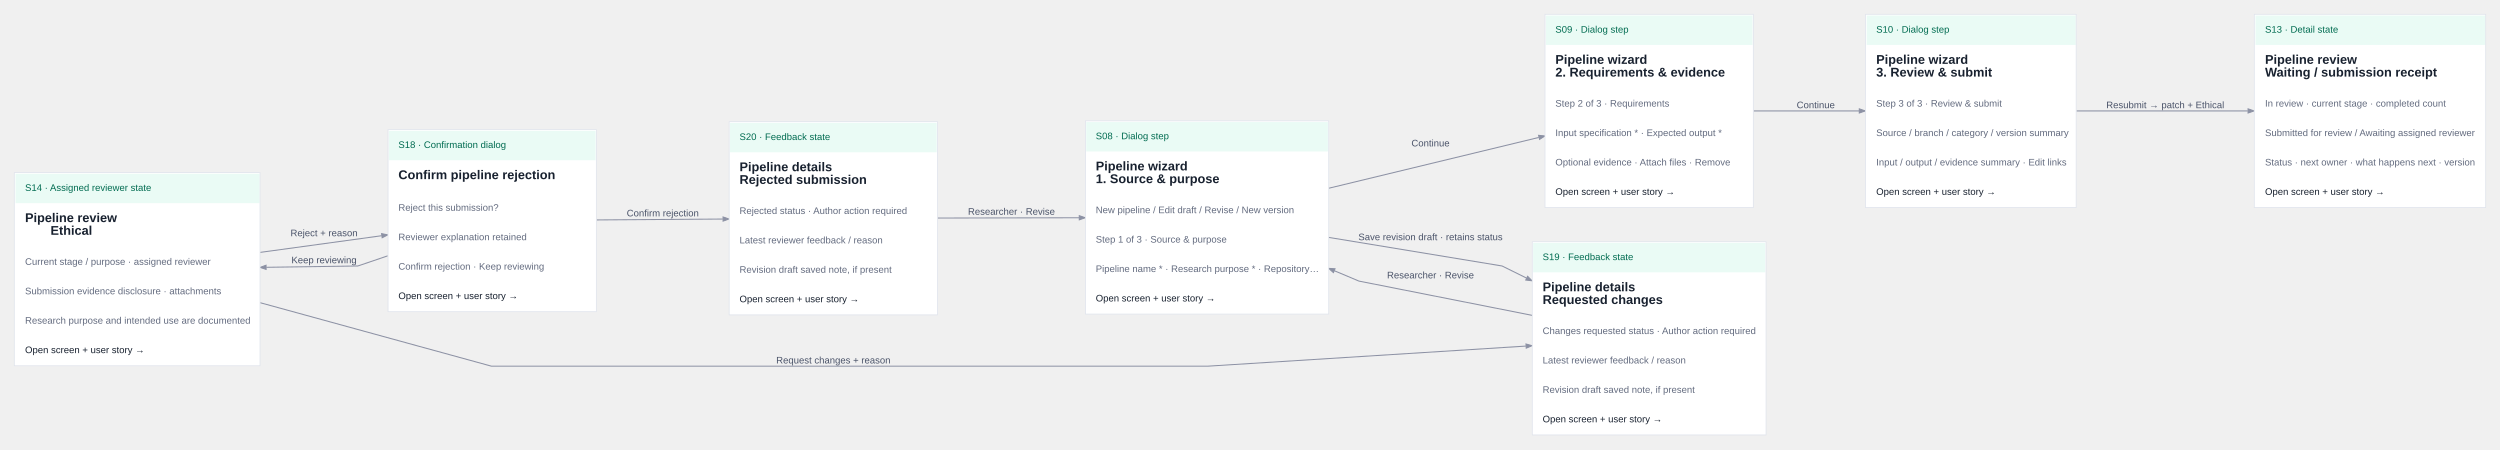
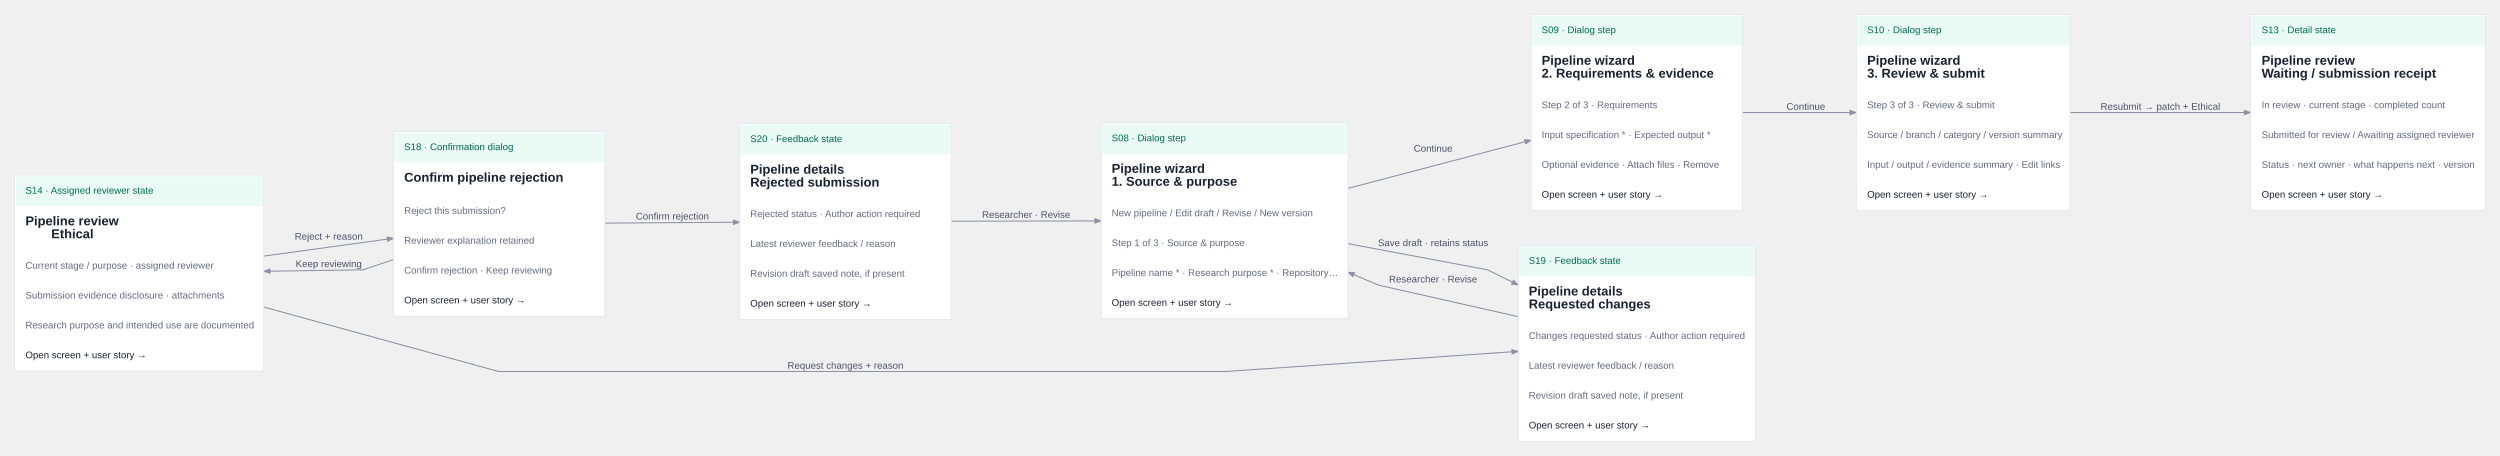
- <svg xmlns="http://www.w3.org/2000/svg" xmlns:xlink="http://www.w3.org/1999/xlink" width="3144pt" height="565pt" viewBox="0.00 0.00 3144.00 565.00">
+ <svg xmlns="http://www.w3.org/2000/svg" xmlns:xlink="http://www.w3.org/1999/xlink" width="3099pt" height="565pt" viewBox="0.00 0.00 3099.00 565.00">
  <g id="graph0" class="graph" transform="scale(1 1) rotate(0) translate(18 547)">
    <g id="edge2" class="edge">
      <g id="a_edge2">
        <a xlink:title="Reject + reason">
          <path fill="none" stroke="#8c91a4" stroke-width="1.3" d="M309.09,-229.58C358.76,-236.39 413.49,-243.91 461.96,-250.56" />
          <polygon fill="#8c91a4" stroke="#8c91a4" stroke-width="1.3" points="461.9,-253.2 469.68,-251.62 462.61,-248 461.9,-253.2" />
        </a>
      </g>
      <text text-anchor="middle" x="389.5" y="-249.9" font-family="Arial" font-size="12.00" fill="#495268">Reject + reason</text>
    </g>
    <g id="edge1" class="edge">
      <g id="a_edge1">
        <a xlink:title="Request changes + reason">
-           <path fill="none" stroke="#8c91a4" stroke-width="1.3" d="M309.09,-166.34C437.57,-131.08 600,-86.5 600,-86.5 600,-86.5 600,-86.5 1501,-86.5 1501,-86.5 1737.03,-101.41 1900.97,-111.77" />
-           <polygon fill="#8c91a4" stroke="#8c91a4" stroke-width="1.3" points="1901.07,-114.41 1908.72,-112.26 1901.4,-109.17 1901.07,-114.41" />
+           <path fill="none" stroke="#8c91a4" stroke-width="1.3" d="M309.09,-166.34C437.57,-131.08 600,-86.5 600,-86.5 600,-86.5 600,-86.5 1501,-86.5 1501,-86.5 1706.42,-100.62 1856.26,-110.93" />
+           <polygon fill="#8c91a4" stroke="#8c91a4" stroke-width="1.3" points="1856.14,-113.55 1863.8,-111.45 1856.5,-108.31 1856.14,-113.55" />
        </a>
      </g>
      <text text-anchor="middle" x="1030" y="-89.9" font-family="Arial" font-size="12.00" fill="#495268">Request changes + reason</text>
    </g>
    <g id="edge3" class="edge">
      <g id="a_edge3">
        <a xlink:title="Keep reviewing">
          <path fill="none" stroke="#8c91a4" stroke-width="1.3" d="M469.7,-225.29C447.8,-217.86 432,-212.5 432,-212.5 432,-212.5 377.52,-211.71 316.92,-210.84" />
          <polygon fill="#8c91a4" stroke="#8c91a4" stroke-width="1.3" points="316.65,-208.21 309.11,-210.72 316.57,-213.46 316.65,-208.21" />
        </a>
      </g>
      <text text-anchor="middle" x="389.5" y="-215.9" font-family="Arial" font-size="12.00" fill="#495268">Keep reviewing</text>
    </g>
    <g id="edge4" class="edge">
      <g id="a_edge4">
        <a xlink:title="Confirm rejection">
          <path fill="none" stroke="#8c91a4" stroke-width="1.3" d="M732.14,-270.41C782.43,-270.77 840.03,-271.17 891.03,-271.53" />
          <polygon fill="#8c91a4" stroke="#8c91a4" stroke-width="1.3" points="891.31,-274.16 898.83,-271.59 891.35,-268.91 891.31,-274.16" />
        </a>
      </g>
      <text text-anchor="middle" x="815.5" y="-274.9" font-family="Arial" font-size="12.00" fill="#495268">Confirm rejection</text>
    </g>
    <g id="edge5" class="edge">
      <g id="a_edge5">
        <a xlink:title="Researcher · Revise">
-           <path fill="none" stroke="#8c91a4" stroke-width="1.3" d="M1908.78,-150.42C1807.58,-170.44 1691,-193.5 1691,-193.5 1691,-193.5 1678.58,-198.73 1660.08,-206.52" />
+           <path fill="none" stroke="#8c91a4" stroke-width="1.3" d="M1863.57,-154.55C1779.71,-173.48 1691,-193.5 1691,-193.5 1691,-193.5 1678.58,-198.73 1660.08,-206.52" />
          <polygon fill="#8c91a4" stroke="#8c91a4" stroke-width="1.3" points="1658.9,-204.17 1653.01,-209.5 1660.94,-209.01 1658.9,-204.17" />
        </a>
      </g>
-       <text text-anchor="middle" x="1781" y="-196.9" font-family="Arial" font-size="12.00" fill="#495268">Researcher · Revise</text>
+       <text text-anchor="middle" x="1758.5" y="-196.9" font-family="Arial" font-size="12.00" fill="#495268">Researcher · Revise</text>
    </g>
    <g id="edge6" class="edge">
      <g id="a_edge6">
        <a xlink:title="Researcher · Revise">
          <path fill="none" stroke="#8c91a4" stroke-width="1.3" d="M1161.05,-272.78C1216.19,-272.9 1280.99,-273.03 1339.03,-273.16" />
          <polygon fill="#8c91a4" stroke="#8c91a4" stroke-width="1.3" points="1339.29,-275.78 1346.8,-273.17 1339.3,-270.53 1339.29,-275.78" />
        </a>
      </g>
      <text text-anchor="middle" x="1254" y="-276.9" font-family="Arial" font-size="12.00" fill="#495268">Researcher · Revise</text>
    </g>
    <g id="edge7" class="edge">
      <g id="a_edge7">
-         <a xlink:title="Save revision draft · retains status">
-           <path fill="none" stroke="#8c91a4" stroke-width="1.3" d="M1653.09,-248.42C1755.15,-231.6 1871,-212.5 1871,-212.5 1871,-212.5 1883.36,-206.39 1901.67,-197.33" />
-           <polygon fill="#8c91a4" stroke="#8c91a4" stroke-width="1.3" points="1903.12,-199.54 1908.68,-193.87 1900.79,-194.84 1903.12,-199.54" />
-         </a>
-       </g>
-       <text text-anchor="middle" x="1781" y="-244.9" font-family="Arial" font-size="12.00" fill="#495268">Save revision draft · retains status</text>
+         <a xlink:title="Save draft · retains status">
+           <path fill="none" stroke="#8c91a4" stroke-width="1.3" d="M1653.03,-244.96C1737.62,-229.09 1826,-212.5 1826,-212.5 1826,-212.5 1838.36,-206.39 1856.67,-197.33" />
+           <polygon fill="#8c91a4" stroke="#8c91a4" stroke-width="1.3" points="1858.12,-199.54 1863.68,-193.87 1855.79,-194.84 1858.12,-199.54" />
+         </a>
+       </g>
+       <text text-anchor="middle" x="1758.5" y="-241.9" font-family="Arial" font-size="12.00" fill="#495268">Save draft · retains status</text>
    </g>
    <g id="edge8" class="edge">
      <g id="a_edge8">
        <a xlink:title="Continue">
-           <path fill="none" stroke="#8c91a4" stroke-width="1.3" d="M1653.12,-310.29C1735.66,-330.26 1836.92,-354.75 1917.14,-374.15" />
-           <polygon fill="#8c91a4" stroke="#8c91a4" stroke-width="1.3" points="1916.93,-376.8 1924.84,-376.02 1918.16,-371.7 1916.93,-376.8" />
-         </a>
-       </g>
-       <text text-anchor="middle" x="1781" y="-362.9" font-family="Arial" font-size="12.00" fill="#495268">Continue</text>
+           <path fill="none" stroke="#8c91a4" stroke-width="1.3" d="M1653.03,-313.52C1722.7,-331.86 1804.67,-353.44 1872.48,-371.3" />
+           <polygon fill="#8c91a4" stroke="#8c91a4" stroke-width="1.3" points="1871.91,-373.86 1879.83,-373.23 1873.25,-368.78 1871.91,-373.86" />
+         </a>
+       </g>
+       <text text-anchor="middle" x="1758.5" y="-358.9" font-family="Arial" font-size="12.00" fill="#495268">Continue</text>
    </g>
    <g id="edge9" class="edge">
      <g id="a_edge9">
        <a xlink:title="Continue">
-           <path fill="none" stroke="#8c91a4" stroke-width="1.3" d="M2187.12,-407.5C2229.59,-407.5 2276.91,-407.5 2320.03,-407.5" />
-           <polygon fill="#8c91a4" stroke="#8c91a4" stroke-width="1.3" points="2320.25,-410.13 2327.75,-407.5 2320.25,-404.88 2320.25,-410.13" />
-         </a>
-       </g>
-       <text text-anchor="middle" x="2265.5" y="-410.9" font-family="Arial" font-size="12.00" fill="#495268">Continue</text>
+           <path fill="none" stroke="#8c91a4" stroke-width="1.3" d="M2142.12,-407.5C2184.59,-407.5 2231.91,-407.5 2275.03,-407.5" />
+           <polygon fill="#8c91a4" stroke="#8c91a4" stroke-width="1.3" points="2275.25,-410.13 2282.75,-407.5 2275.25,-404.88 2275.25,-410.13" />
+         </a>
+       </g>
+       <text text-anchor="middle" x="2220.5" y="-410.9" font-family="Arial" font-size="12.00" fill="#495268">Continue</text>
    </g>
    <g id="edge10" class="edge">
      <g id="a_edge10">
        <a xlink:title="Resubmit → patch + Ethical">
-           <path fill="none" stroke="#8c91a4" stroke-width="1.3" d="M2593.2,-407.5C2659.36,-407.5 2739.9,-407.5 2808.77,-407.5" />
-           <polygon fill="#8c91a4" stroke="#8c91a4" stroke-width="1.3" points="2809.18,-410.13 2816.68,-407.5 2809.18,-404.88 2809.18,-410.13" />
-         </a>
-       </g>
-       <text text-anchor="middle" x="2705" y="-410.9" font-family="Arial" font-size="12.00" fill="#495268">Resubmit → patch + Ethical</text>
+           <path fill="none" stroke="#8c91a4" stroke-width="1.3" d="M2548.2,-407.5C2614.36,-407.5 2694.9,-407.5 2763.77,-407.5" />
+           <polygon fill="#8c91a4" stroke="#8c91a4" stroke-width="1.3" points="2764.18,-410.13 2771.68,-407.5 2764.18,-404.88 2764.18,-410.13" />
+         </a>
+       </g>
+       <text text-anchor="middle" x="2660" y="-410.9" font-family="Arial" font-size="12.00" fill="#495268">Resubmit → patch + Ethical</text>
    </g>
    <g id="node-S14" class="node">
      <g id="a_node-S14">
        <a xlink:href="#screen=S14&amp;journey=F05" xlink:title="Pipeline review · Ethical">
          <polygon fill="white" stroke="transparent" points="0,-87 0,-330 309,-330 309,-87 0,-87" />
          <polygon fill="#eafbf5" stroke="transparent" points="1.5,-291.5 1.5,-328.5 308.5,-328.5 308.5,-291.5 1.5,-291.5" />
          <text text-anchor="start" x="13.5" y="-306.9" font-family="Arial" font-size="12.00" fill="#006b50">S14 · Assigned reviewer state</text>
          <text text-anchor="start" x="13.5" y="-267.7" font-family="Arial" font-weight="bold" font-size="16.00" fill="#18212f">Pipeline review</text>
          <text text-anchor="start" x="45.5" y="-251.7" font-family="Arial" font-weight="bold" font-size="16.00" fill="#18212f">Ethical</text>
          <text text-anchor="start" x="13.5" y="-213.9" font-family="Arial" font-size="12.00" fill="#626a7e">Current stage / purpose · assigned reviewer</text>
          <text text-anchor="start" x="13.5" y="-176.9" font-family="Arial" font-size="12.00" fill="#626a7e">Submission evidence disclosure · attachments</text>
          <text text-anchor="start" x="13.5" y="-139.9" font-family="Arial" font-size="12.00" fill="#626a7e">Research purpose and intended use are documented</text>
          <text text-anchor="start" x="13.5" y="-102.9" font-family="Arial" font-size="12.00" fill="#18212f">Open screen + user story →</text>
          <polygon fill="none" stroke="#e0e4ec" points="0,-87 0,-330 309,-330 309,-87 0,-87" />
        </a>
      </g>
    </g>
    <g id="node-S18" class="node">
      <g id="a_node-S18">
        <a xlink:href="#screen=S18&amp;journey=F05" xlink:title="Confirm pipeline rejection">
          <polygon fill="white" stroke="transparent" points="470,-155 470,-384 732,-384 732,-155 470,-155" />
          <polygon fill="#eafbf5" stroke="transparent" points="471,-345.5 471,-382.5 731,-382.5 731,-345.5 471,-345.5" />
          <text text-anchor="start" x="483" y="-360.9" font-family="Arial" font-size="12.00" fill="#006b50">S18 · Confirmation dialog</text>
          <text text-anchor="start" x="483" y="-321.7" font-family="Arial" font-weight="bold" font-size="16.00" fill="#18212f">Confirm pipeline rejection</text>
          <text text-anchor="start" x="483" y="-281.9" font-family="Arial" font-size="12.00" fill="#626a7e">Reject this submission?</text>
          <text text-anchor="start" x="483" y="-244.9" font-family="Arial" font-size="12.00" fill="#626a7e">Reviewer explanation retained</text>
          <text text-anchor="start" x="483" y="-207.9" font-family="Arial" font-size="12.00" fill="#626a7e">Confirm rejection · Keep reviewing</text>
          <text text-anchor="start" x="483" y="-170.9" font-family="Arial" font-size="12.00" fill="#18212f">Open screen + user story →</text>
          <polygon fill="none" stroke="#e0e4ec" points="470,-155 470,-384 732,-384 732,-155 470,-155" />
        </a>
      </g>
    </g>
    <g id="node-S19" class="node">
      <g id="a_node-S19">
        <a xlink:href="#screen=S19&amp;journey=F05" xlink:title="Pipeline details · Requested changes">
-           <polygon fill="white" stroke="transparent" points="1909,0 1909,-243 2203,-243 2203,0 1909,0" />
-           <polygon fill="#eafbf5" stroke="transparent" points="1910,-204.5 1910,-241.5 2202,-241.5 2202,-204.5 1910,-204.5" />
-           <text text-anchor="start" x="1922" y="-219.9" font-family="Arial" font-size="12.00" fill="#006b50">S19 · Feedback state</text>
-           <text text-anchor="start" x="1922" y="-180.7" font-family="Arial" font-weight="bold" font-size="16.00" fill="#18212f">Pipeline details</text>
-           <text text-anchor="start" x="1922" y="-164.7" font-family="Arial" font-weight="bold" font-size="16.00" fill="#18212f">Requested changes</text>
-           <text text-anchor="start" x="1922" y="-126.9" font-family="Arial" font-size="12.00" fill="#626a7e">Changes requested status · Author action required</text>
-           <text text-anchor="start" x="1922" y="-89.9" font-family="Arial" font-size="12.00" fill="#626a7e">Latest reviewer feedback / reason</text>
-           <text text-anchor="start" x="1922" y="-52.9" font-family="Arial" font-size="12.00" fill="#626a7e">Revision draft saved note, if present</text>
-           <text text-anchor="start" x="1922" y="-15.9" font-family="Arial" font-size="12.00" fill="#18212f">Open screen + user story →</text>
-           <polygon fill="none" stroke="#e0e4ec" points="1909,0 1909,-243 2203,-243 2203,0 1909,0" />
+           <polygon fill="white" stroke="transparent" points="1864,0 1864,-243 2158,-243 2158,0 1864,0" />
+           <polygon fill="#eafbf5" stroke="transparent" points="1865,-204.5 1865,-241.5 2157,-241.5 2157,-204.5 1865,-204.5" />
+           <text text-anchor="start" x="1877" y="-219.9" font-family="Arial" font-size="12.00" fill="#006b50">S19 · Feedback state</text>
+           <text text-anchor="start" x="1877" y="-180.7" font-family="Arial" font-weight="bold" font-size="16.00" fill="#18212f">Pipeline details</text>
+           <text text-anchor="start" x="1877" y="-164.7" font-family="Arial" font-weight="bold" font-size="16.00" fill="#18212f">Requested changes</text>
+           <text text-anchor="start" x="1877" y="-126.9" font-family="Arial" font-size="12.00" fill="#626a7e">Changes requested status · Author action required</text>
+           <text text-anchor="start" x="1877" y="-89.9" font-family="Arial" font-size="12.00" fill="#626a7e">Latest reviewer feedback / reason</text>
+           <text text-anchor="start" x="1877" y="-52.9" font-family="Arial" font-size="12.00" fill="#626a7e">Revision draft saved note, if present</text>
+           <text text-anchor="start" x="1877" y="-15.9" font-family="Arial" font-size="12.00" fill="#18212f">Open screen + user story →</text>
+           <polygon fill="none" stroke="#e0e4ec" points="1864,0 1864,-243 2158,-243 2158,0 1864,0" />
        </a>
      </g>
    </g>
    <g id="node-S20" class="node">
      <g id="a_node-S20">
        <a xlink:href="#screen=S20&amp;journey=F05" xlink:title="Pipeline details · Rejected submission">
          <polygon fill="white" stroke="transparent" points="899,-151 899,-394 1161,-394 1161,-151 899,-151" />
          <polygon fill="#eafbf5" stroke="transparent" points="900,-355.5 900,-392.5 1160,-392.5 1160,-355.5 900,-355.5" />
          <text text-anchor="start" x="912" y="-370.9" font-family="Arial" font-size="12.00" fill="#006b50">S20 · Feedback state</text>
          <text text-anchor="start" x="912" y="-331.7" font-family="Arial" font-weight="bold" font-size="16.00" fill="#18212f">Pipeline details</text>
          <text text-anchor="start" x="912" y="-315.7" font-family="Arial" font-weight="bold" font-size="16.00" fill="#18212f">Rejected submission</text>
          <text text-anchor="start" x="912" y="-277.9" font-family="Arial" font-size="12.00" fill="#626a7e">Rejected status · Author action required</text>
          <text text-anchor="start" x="912" y="-240.9" font-family="Arial" font-size="12.00" fill="#626a7e">Latest reviewer feedback / reason</text>
          <text text-anchor="start" x="912" y="-203.9" font-family="Arial" font-size="12.00" fill="#626a7e">Revision draft saved note, if present</text>
          <text text-anchor="start" x="912" y="-166.9" font-family="Arial" font-size="12.00" fill="#18212f">Open screen + user story →</text>
          <polygon fill="none" stroke="#e0e4ec" points="899,-151 899,-394 1161,-394 1161,-151 899,-151" />
        </a>
      </g>
    </g>
    <g id="node-S08" class="node">
      <g id="a_node-S08">
        <a xlink:href="#screen=S08&amp;journey=F05" xlink:title="Pipeline wizard · 1. Source &amp; purpose">
          <polygon fill="white" stroke="transparent" points="1347,-152 1347,-395 1653,-395 1653,-152 1347,-152" />
          <polygon fill="#eafbf5" stroke="transparent" points="1348,-356.5 1348,-393.5 1652,-393.5 1652,-356.5 1348,-356.5" />
          <text text-anchor="start" x="1360" y="-371.9" font-family="Arial" font-size="12.00" fill="#006b50">S08 · Dialog step</text>
          <text text-anchor="start" x="1360" y="-332.7" font-family="Arial" font-weight="bold" font-size="16.00" fill="#18212f">Pipeline wizard</text>
          <text text-anchor="start" x="1360" y="-316.7" font-family="Arial" font-weight="bold" font-size="16.00" fill="#18212f">1. Source &amp; purpose</text>
          <text text-anchor="start" x="1360" y="-278.9" font-family="Arial" font-size="12.00" fill="#626a7e">New pipeline / Edit draft / Revise / New version</text>
          <text text-anchor="start" x="1360" y="-241.9" font-family="Arial" font-size="12.00" fill="#626a7e">Step 1 of 3 · Source &amp; purpose</text>
          <text text-anchor="start" x="1360" y="-204.9" font-family="Arial" font-size="12.00" fill="#626a7e">Pipeline name * · Research purpose * · Repository…</text>
          <text text-anchor="start" x="1360" y="-167.9" font-family="Arial" font-size="12.00" fill="#18212f">Open screen + user story →</text>
          <polygon fill="none" stroke="#e0e4ec" points="1347,-152 1347,-395 1653,-395 1653,-152 1347,-152" />
        </a>
      </g>
    </g>
    <g id="node-S09" class="node">
      <g id="a_node-S09">
        <a xlink:href="#screen=S09&amp;journey=F05" xlink:title="Pipeline wizard · 2. Requirements &amp; evidence">
-           <polygon fill="white" stroke="transparent" points="1925,-286 1925,-529 2187,-529 2187,-286 1925,-286" />
-           <polygon fill="#eafbf5" stroke="transparent" points="1926,-490.5 1926,-527.5 2186,-527.5 2186,-490.5 1926,-490.5" />
-           <text text-anchor="start" x="1938" y="-505.9" font-family="Arial" font-size="12.00" fill="#006b50">S09 · Dialog step</text>
-           <text text-anchor="start" x="1938" y="-466.7" font-family="Arial" font-weight="bold" font-size="16.00" fill="#18212f">Pipeline wizard</text>
-           <text text-anchor="start" x="1938" y="-450.7" font-family="Arial" font-weight="bold" font-size="16.00" fill="#18212f">2. Requirements &amp; evidence</text>
-           <text text-anchor="start" x="1938" y="-412.9" font-family="Arial" font-size="12.00" fill="#626a7e">Step 2 of 3 · Requirements</text>
-           <text text-anchor="start" x="1938" y="-375.9" font-family="Arial" font-size="12.00" fill="#626a7e">Input specification * · Expected output *</text>
-           <text text-anchor="start" x="1938" y="-338.9" font-family="Arial" font-size="12.00" fill="#626a7e">Optional evidence · Attach files · Remove</text>
-           <text text-anchor="start" x="1938" y="-301.9" font-family="Arial" font-size="12.00" fill="#18212f">Open screen + user story →</text>
-           <polygon fill="none" stroke="#e0e4ec" points="1925,-286 1925,-529 2187,-529 2187,-286 1925,-286" />
+           <polygon fill="white" stroke="transparent" points="1880,-286 1880,-529 2142,-529 2142,-286 1880,-286" />
+           <polygon fill="#eafbf5" stroke="transparent" points="1881,-490.5 1881,-527.5 2141,-527.5 2141,-490.5 1881,-490.5" />
+           <text text-anchor="start" x="1893" y="-505.9" font-family="Arial" font-size="12.00" fill="#006b50">S09 · Dialog step</text>
+           <text text-anchor="start" x="1893" y="-466.7" font-family="Arial" font-weight="bold" font-size="16.00" fill="#18212f">Pipeline wizard</text>
+           <text text-anchor="start" x="1893" y="-450.7" font-family="Arial" font-weight="bold" font-size="16.00" fill="#18212f">2. Requirements &amp; evidence</text>
+           <text text-anchor="start" x="1893" y="-412.9" font-family="Arial" font-size="12.00" fill="#626a7e">Step 2 of 3 · Requirements</text>
+           <text text-anchor="start" x="1893" y="-375.9" font-family="Arial" font-size="12.00" fill="#626a7e">Input specification * · Expected output *</text>
+           <text text-anchor="start" x="1893" y="-338.9" font-family="Arial" font-size="12.00" fill="#626a7e">Optional evidence · Attach files · Remove</text>
+           <text text-anchor="start" x="1893" y="-301.9" font-family="Arial" font-size="12.00" fill="#18212f">Open screen + user story →</text>
+           <polygon fill="none" stroke="#e0e4ec" points="1880,-286 1880,-529 2142,-529 2142,-286 1880,-286" />
        </a>
      </g>
    </g>
    <g id="node-S10" class="node">
      <g id="a_node-S10">
        <a xlink:href="#screen=S10&amp;journey=F05" xlink:title="Pipeline wizard · 3. Review &amp; submit">
-           <polygon fill="white" stroke="transparent" points="2328,-286 2328,-529 2593,-529 2593,-286 2328,-286" />
-           <polygon fill="#eafbf5" stroke="transparent" points="2329.5,-490.5 2329.5,-527.5 2592.5,-527.5 2592.5,-490.5 2329.5,-490.5" />
-           <text text-anchor="start" x="2341.5" y="-505.9" font-family="Arial" font-size="12.00" fill="#006b50">S10 · Dialog step</text>
-           <text text-anchor="start" x="2341.5" y="-466.7" font-family="Arial" font-weight="bold" font-size="16.00" fill="#18212f">Pipeline wizard</text>
-           <text text-anchor="start" x="2341.5" y="-450.7" font-family="Arial" font-weight="bold" font-size="16.00" fill="#18212f">3. Review &amp; submit</text>
-           <text text-anchor="start" x="2341.5" y="-412.9" font-family="Arial" font-size="12.00" fill="#626a7e">Step 3 of 3 · Review &amp; submit</text>
-           <text text-anchor="start" x="2341.5" y="-375.9" font-family="Arial" font-size="12.00" fill="#626a7e">Source / branch / category / version summary</text>
-           <text text-anchor="start" x="2341.5" y="-338.9" font-family="Arial" font-size="12.00" fill="#626a7e">Input / output / evidence summary · Edit links</text>
-           <text text-anchor="start" x="2341.5" y="-301.9" font-family="Arial" font-size="12.00" fill="#18212f">Open screen + user story →</text>
-           <polygon fill="none" stroke="#e0e4ec" points="2328,-286 2328,-529 2593,-529 2593,-286 2328,-286" />
+           <polygon fill="white" stroke="transparent" points="2283,-286 2283,-529 2548,-529 2548,-286 2283,-286" />
+           <polygon fill="#eafbf5" stroke="transparent" points="2284.5,-490.5 2284.5,-527.5 2547.5,-527.5 2547.5,-490.5 2284.5,-490.5" />
+           <text text-anchor="start" x="2296.5" y="-505.9" font-family="Arial" font-size="12.00" fill="#006b50">S10 · Dialog step</text>
+           <text text-anchor="start" x="2296.5" y="-466.7" font-family="Arial" font-weight="bold" font-size="16.00" fill="#18212f">Pipeline wizard</text>
+           <text text-anchor="start" x="2296.5" y="-450.7" font-family="Arial" font-weight="bold" font-size="16.00" fill="#18212f">3. Review &amp; submit</text>
+           <text text-anchor="start" x="2296.5" y="-412.9" font-family="Arial" font-size="12.00" fill="#626a7e">Step 3 of 3 · Review &amp; submit</text>
+           <text text-anchor="start" x="2296.5" y="-375.9" font-family="Arial" font-size="12.00" fill="#626a7e">Source / branch / category / version summary</text>
+           <text text-anchor="start" x="2296.5" y="-338.9" font-family="Arial" font-size="12.00" fill="#626a7e">Input / output / evidence summary · Edit links</text>
+           <text text-anchor="start" x="2296.5" y="-301.9" font-family="Arial" font-size="12.00" fill="#18212f">Open screen + user story →</text>
+           <polygon fill="none" stroke="#e0e4ec" points="2283,-286 2283,-529 2548,-529 2548,-286 2283,-286" />
        </a>
      </g>
    </g>
    <g id="node-S13" class="node">
      <g id="a_node-S13">
        <a xlink:href="#screen=S13&amp;journey=F05" xlink:title="Pipeline review · Waiting / submission receipt">
-           <polygon fill="white" stroke="transparent" points="2817,-286 2817,-529 3108,-529 3108,-286 2817,-286" />
-           <polygon fill="#eafbf5" stroke="transparent" points="2818.5,-490.5 2818.5,-527.5 3107.5,-527.5 3107.5,-490.5 2818.5,-490.5" />
-           <text text-anchor="start" x="2830.5" y="-505.9" font-family="Arial" font-size="12.00" fill="#006b50">S13 · Detail state</text>
-           <text text-anchor="start" x="2830.5" y="-466.7" font-family="Arial" font-weight="bold" font-size="16.00" fill="#18212f">Pipeline review</text>
-           <text text-anchor="start" x="2830.5" y="-450.7" font-family="Arial" font-weight="bold" font-size="16.00" fill="#18212f">Waiting / submission receipt</text>
-           <text text-anchor="start" x="2830.5" y="-412.9" font-family="Arial" font-size="12.00" fill="#626a7e">In review · current stage · completed count</text>
-           <text text-anchor="start" x="2830.5" y="-375.9" font-family="Arial" font-size="12.00" fill="#626a7e">Submitted for review / Awaiting assigned reviewer</text>
-           <text text-anchor="start" x="2830.5" y="-338.9" font-family="Arial" font-size="12.00" fill="#626a7e">Status · next owner · what happens next · version</text>
-           <text text-anchor="start" x="2830.5" y="-301.9" font-family="Arial" font-size="12.00" fill="#18212f">Open screen + user story →</text>
-           <polygon fill="none" stroke="#e0e4ec" points="2817,-286 2817,-529 3108,-529 3108,-286 2817,-286" />
+           <polygon fill="white" stroke="transparent" points="2772,-286 2772,-529 3063,-529 3063,-286 2772,-286" />
+           <polygon fill="#eafbf5" stroke="transparent" points="2773.5,-490.5 2773.5,-527.5 3062.5,-527.5 3062.5,-490.5 2773.5,-490.5" />
+           <text text-anchor="start" x="2785.5" y="-505.9" font-family="Arial" font-size="12.00" fill="#006b50">S13 · Detail state</text>
+           <text text-anchor="start" x="2785.5" y="-466.7" font-family="Arial" font-weight="bold" font-size="16.00" fill="#18212f">Pipeline review</text>
+           <text text-anchor="start" x="2785.5" y="-450.7" font-family="Arial" font-weight="bold" font-size="16.00" fill="#18212f">Waiting / submission receipt</text>
+           <text text-anchor="start" x="2785.5" y="-412.9" font-family="Arial" font-size="12.00" fill="#626a7e">In review · current stage · completed count</text>
+           <text text-anchor="start" x="2785.5" y="-375.9" font-family="Arial" font-size="12.00" fill="#626a7e">Submitted for review / Awaiting assigned reviewer</text>
+           <text text-anchor="start" x="2785.5" y="-338.9" font-family="Arial" font-size="12.00" fill="#626a7e">Status · next owner · what happens next · version</text>
+           <text text-anchor="start" x="2785.5" y="-301.9" font-family="Arial" font-size="12.00" fill="#18212f">Open screen + user story →</text>
+           <polygon fill="none" stroke="#e0e4ec" points="2772,-286 2772,-529 3063,-529 3063,-286 2772,-286" />
        </a>
      </g>
    </g>
  </g>
</svg>
